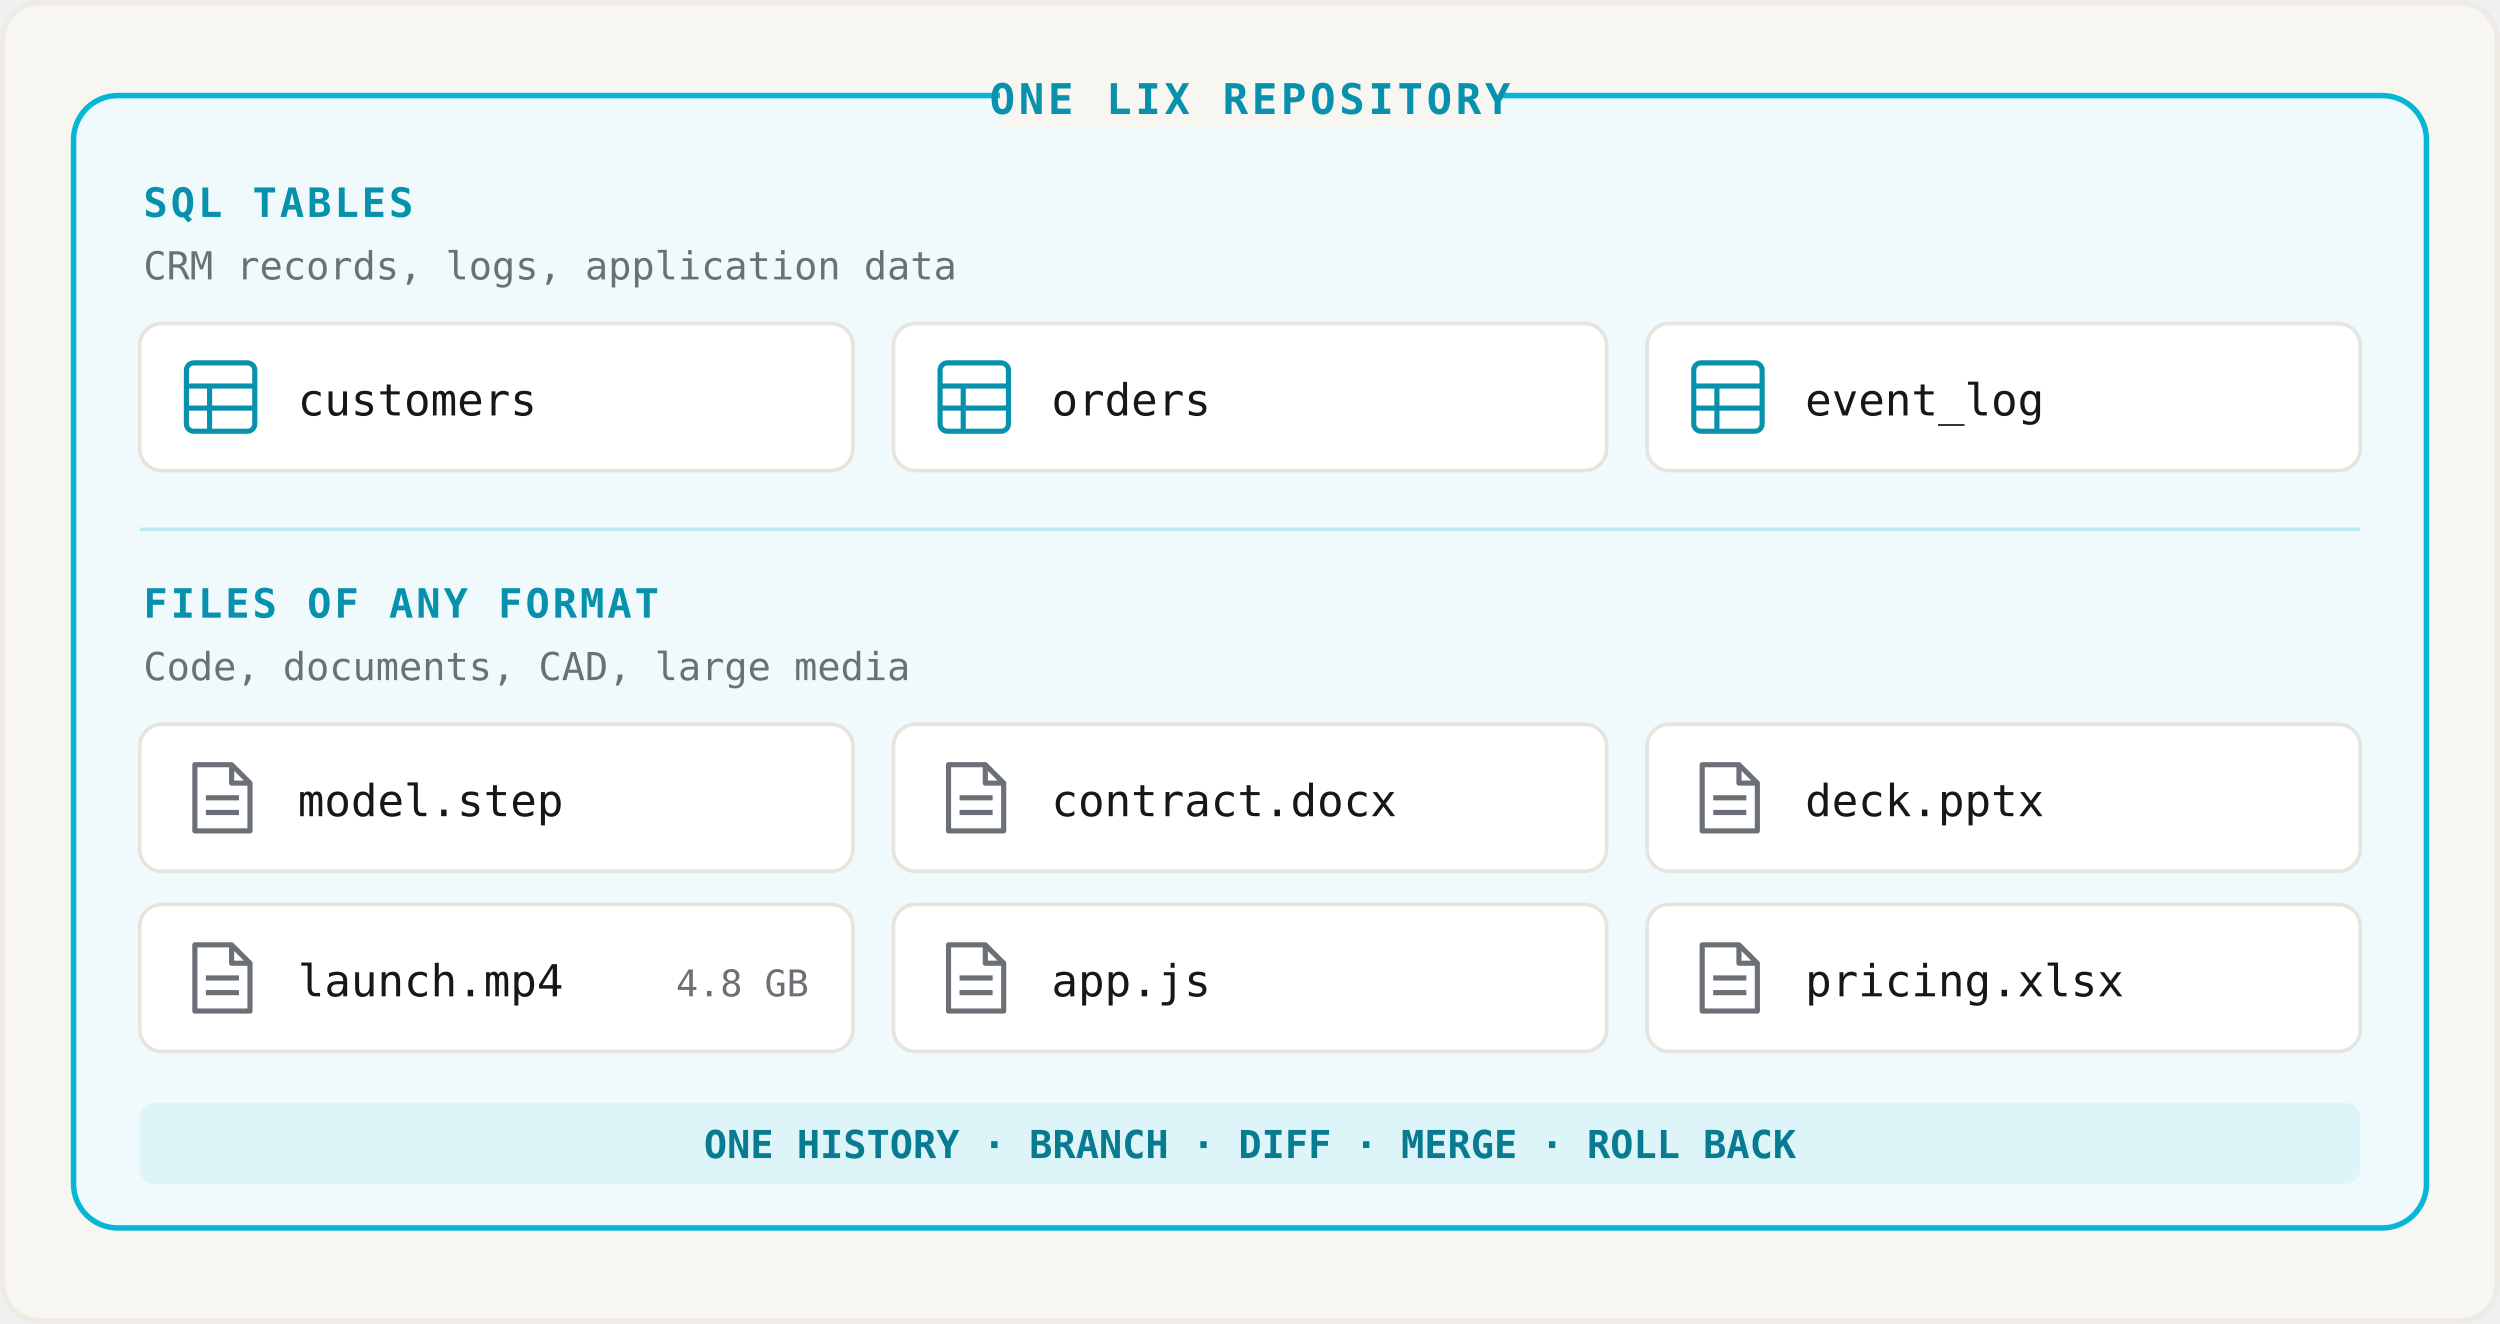
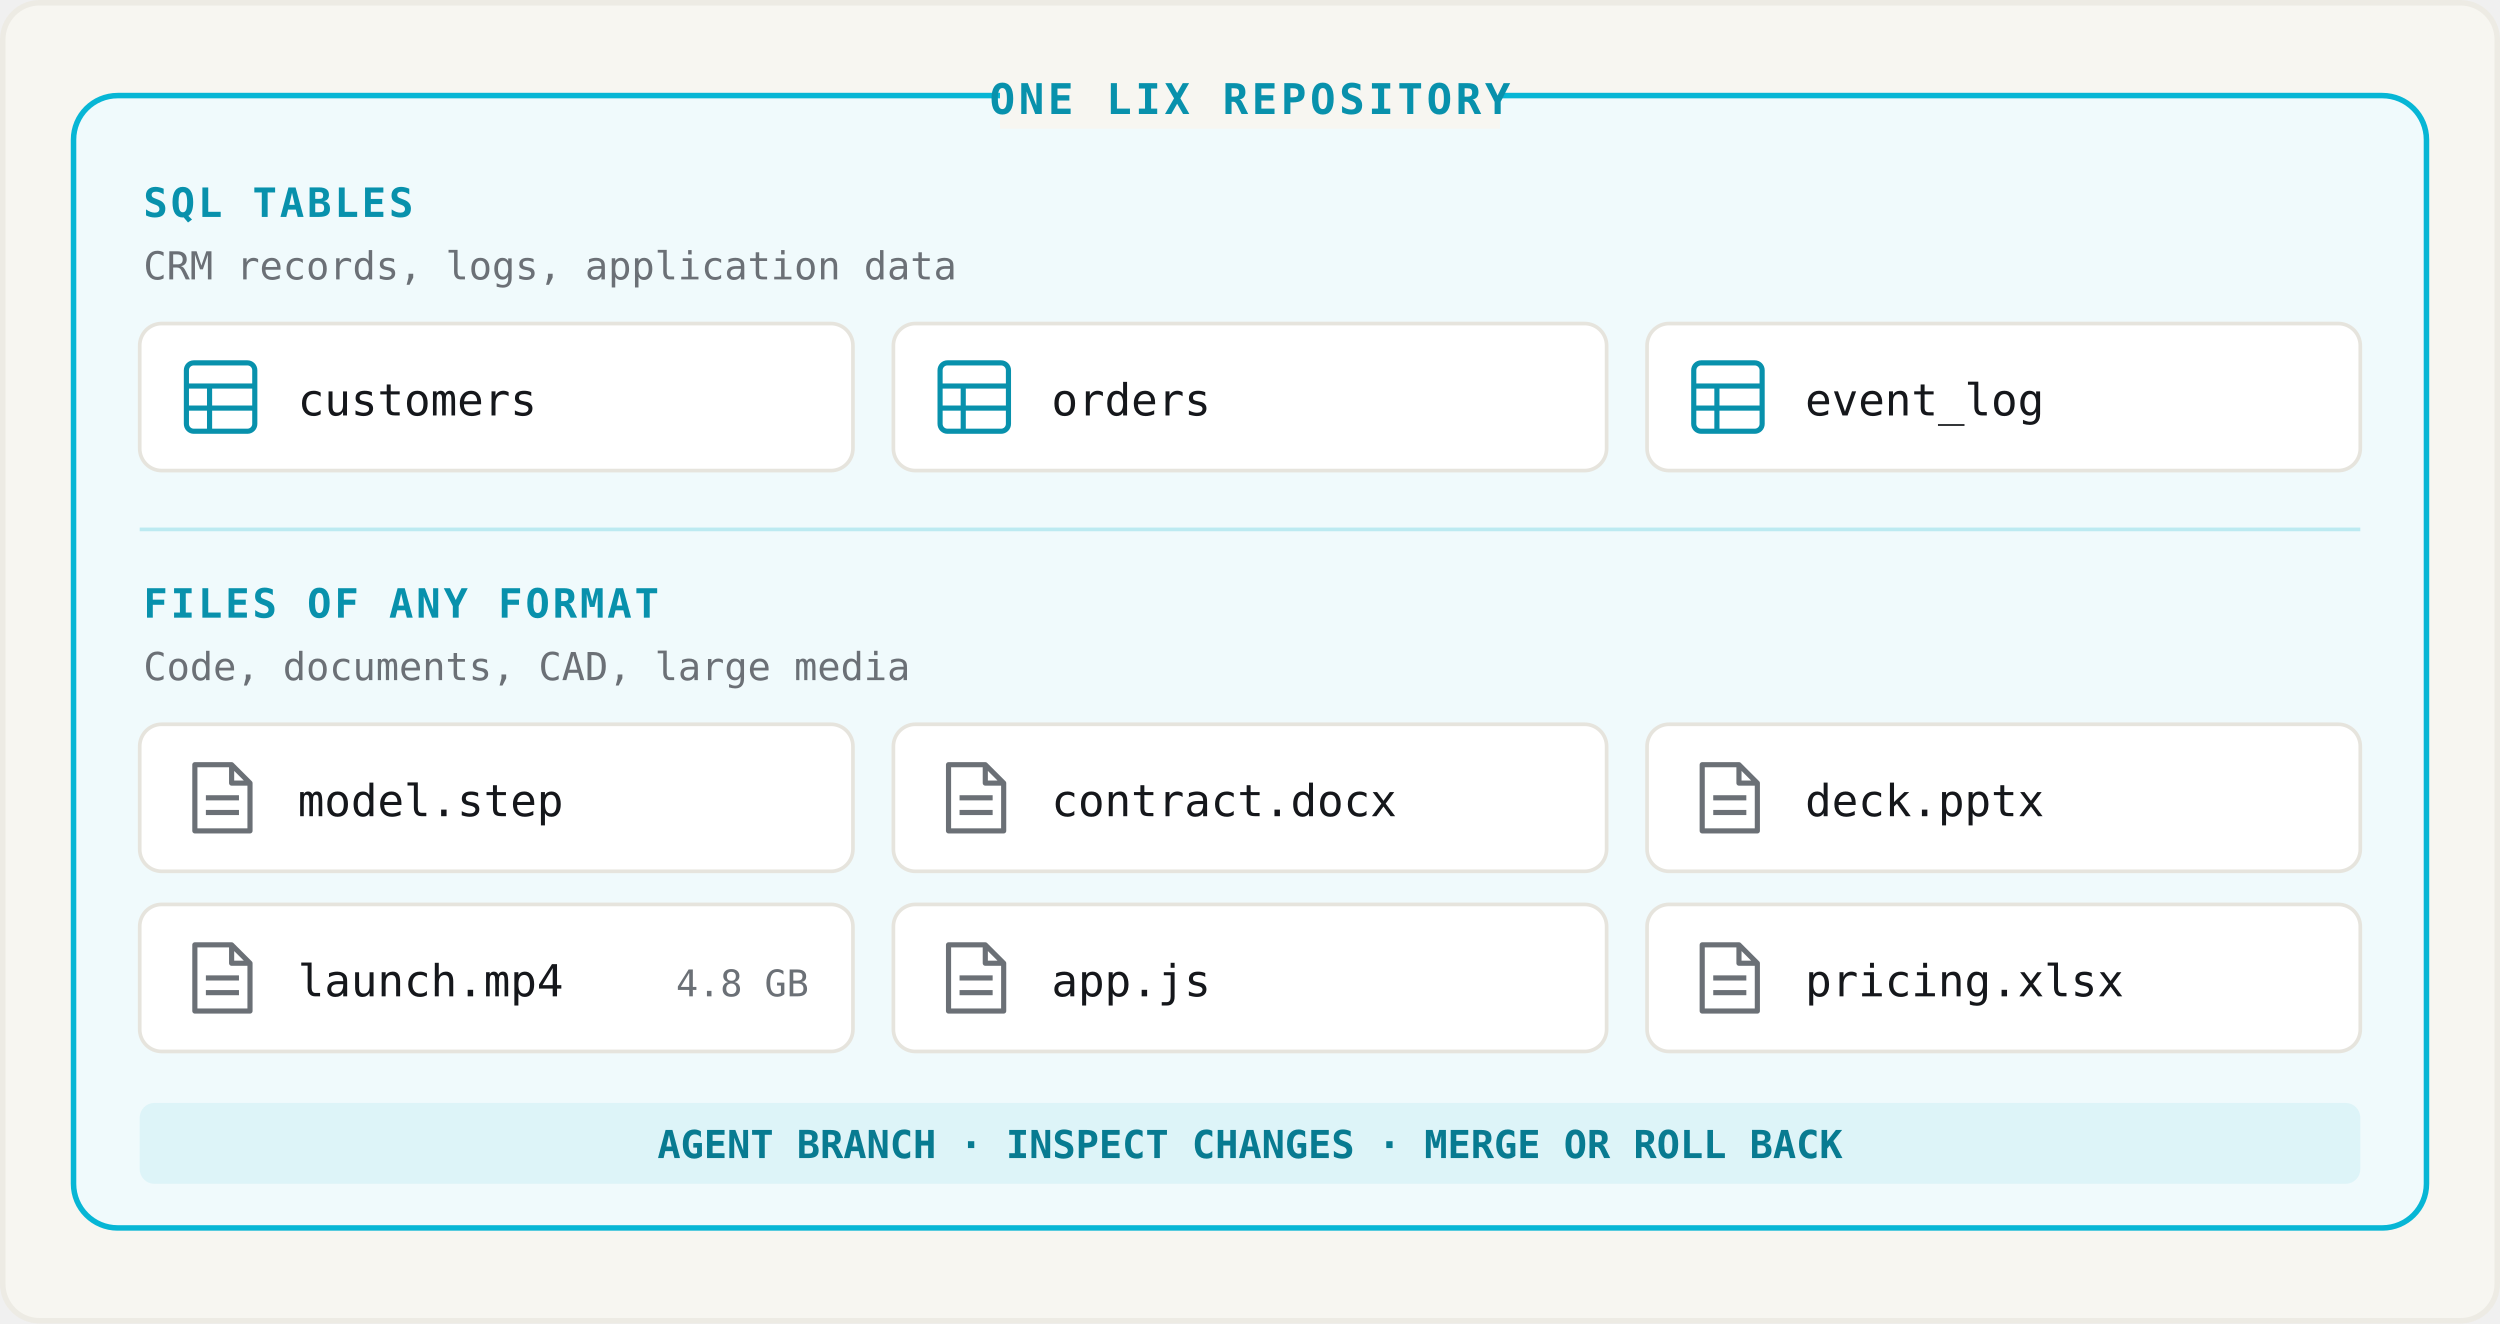
<svg xmlns="http://www.w3.org/2000/svg" viewBox="0 0 680 360" role="img" aria-label="One Lix repository: versioned SQL tables for customers, orders, and events above files including CAD, Word, PowerPoint, and large video" font-family="ui-monospace, SFMono-Regular, Menlo, Consolas, monospace">
  <defs>
    <g id="table-icon" fill="none" stroke="#0891AC" stroke-width="1.4">
      <rect x="0.7" y="0.7" width="18.6" height="18.6" rx="2" />
      <path d="M1 7h18M1 13h18M7 7v12" />
    </g>
    <g id="file-icon" fill="none" stroke="#6B7076" stroke-width="1.4">
      <path d="M3 1h10l5 5v13H3zM13 1v5h5" stroke-linejoin="round" />
      <path d="M6 10h9M6 14h9" />
    </g>
    <g id="card">
      <rect width="194" height="40" rx="6" fill="#FFFFFF" stroke="#E6E4DD" />
    </g>
  </defs>
  <rect x="0.75" y="0.75" width="678.5" height="358.5" rx="10" fill="#F7F6F1" stroke="#EDEBE4" stroke-width="1.5" />
  <rect x="20" y="26" width="640" height="308" rx="12" fill="#F0FAFC" stroke="#07B6D5" stroke-width="1.5" />
  <rect x="272" y="18" width="136" height="17" fill="#F7F6F1" />
  <text x="340" y="31" text-anchor="middle" font-size="11.5" font-weight="700" letter-spacing="1" fill="#0891AC">ONE LIX REPOSITORY</text>
  <text x="39" y="59" font-size="11" font-weight="700" letter-spacing="0.8" fill="#0891AC">SQL TABLES</text>
  <text x="39" y="76" font-size="10.5" fill="#6B7076">CRM records, logs, application data</text>
  <g transform="translate(38 88)">
    <use href="#card" />
    <use href="#table-icon" x="12" y="10" />
    <text x="43" y="25" font-size="12" fill="#15171B">customers</text>
  </g>
  <g transform="translate(243 88)">
    <use href="#card" />
    <use href="#table-icon" x="12" y="10" />
    <text x="43" y="25" font-size="12" fill="#15171B">orders</text>
  </g>
  <g transform="translate(448 88)">
    <use href="#card" />
    <use href="#table-icon" x="12" y="10" />
    <text x="43" y="25" font-size="12" fill="#15171B">event_log</text>
  </g>
  <line x1="38" y1="144" x2="642" y2="144" stroke="#BCEAF1" />
  <text x="39" y="168" font-size="11" font-weight="700" letter-spacing="0.8" fill="#0891AC">FILES OF ANY FORMAT</text>
  <text x="39" y="185" font-size="10.5" fill="#6B7076">Code, documents, CAD, large media</text>
  <g transform="translate(38 197)">
    <use href="#card" />
    <use href="#file-icon" x="12" y="10" />
    <text x="43" y="25" font-size="12" fill="#15171B">model.step</text>
  </g>
  <g transform="translate(243 197)">
    <use href="#card" />
    <use href="#file-icon" x="12" y="10" />
    <text x="43" y="25" font-size="12" fill="#15171B">contract.docx</text>
  </g>
  <g transform="translate(448 197)">
    <use href="#card" />
    <use href="#file-icon" x="12" y="10" />
    <text x="43" y="25" font-size="12" fill="#15171B">deck.pptx</text>
  </g>
  <g transform="translate(38 246)">
    <use href="#card" />
    <use href="#file-icon" x="12" y="10" />
    <text x="43" y="25" font-size="12" fill="#15171B">launch.mp4</text>
    <text x="182" y="25" text-anchor="end" font-size="10" fill="#6B7076">4.8 GB</text>
  </g>
  <g transform="translate(243 246)">
    <use href="#card" />
    <use href="#file-icon" x="12" y="10" />
    <text x="43" y="25" font-size="12" fill="#15171B">app.js</text>
  </g>
  <g transform="translate(448 246)">
    <use href="#card" />
    <use href="#file-icon" x="12" y="10" />
    <text x="43" y="25" font-size="12" fill="#15171B">pricing.xlsx</text>
  </g>
  <rect x="38" y="300" width="604" height="22" rx="4" fill="#DDF4F8" />
-   <text x="340" y="315" text-anchor="middle" font-size="10.5" font-weight="700" fill="#087B91">ONE HISTORY · BRANCH · DIFF · MERGE · ROLL BACK</text>
+   <text x="340" y="315" text-anchor="middle" font-size="10.5" font-weight="700" fill="#087B91">AGENT BRANCH · INSPECT CHANGES · MERGE OR ROLL BACK</text>
</svg>
